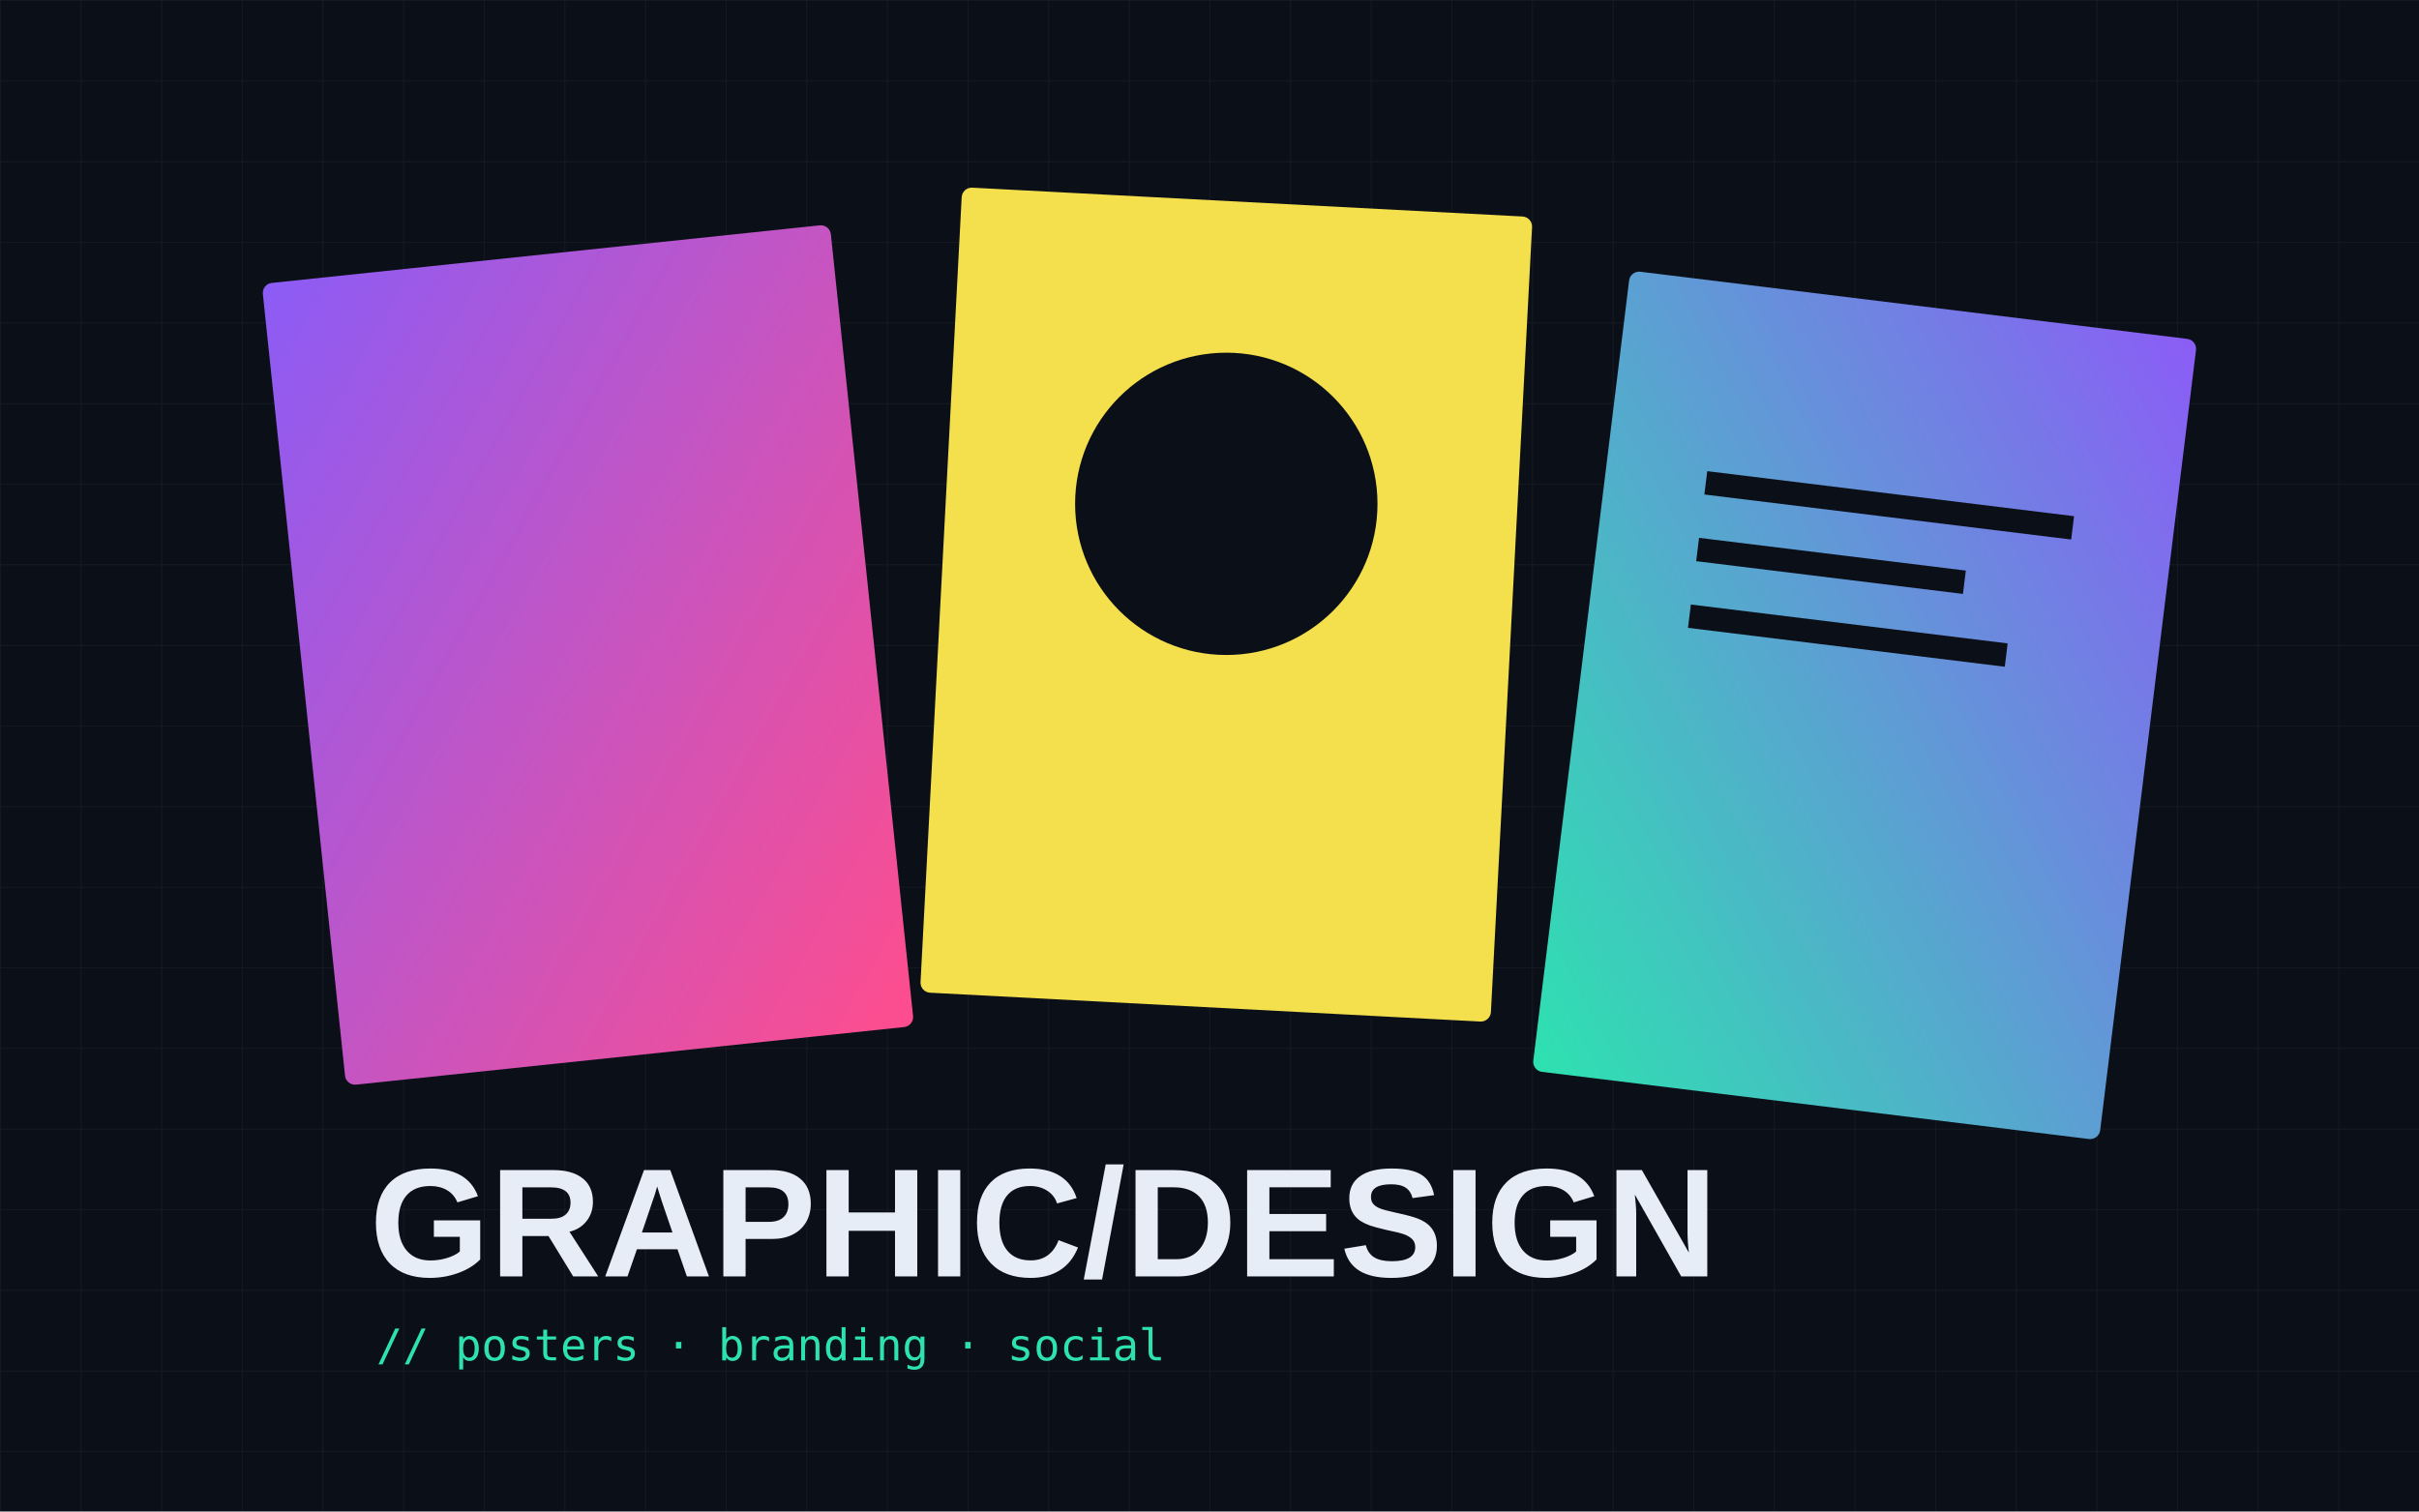
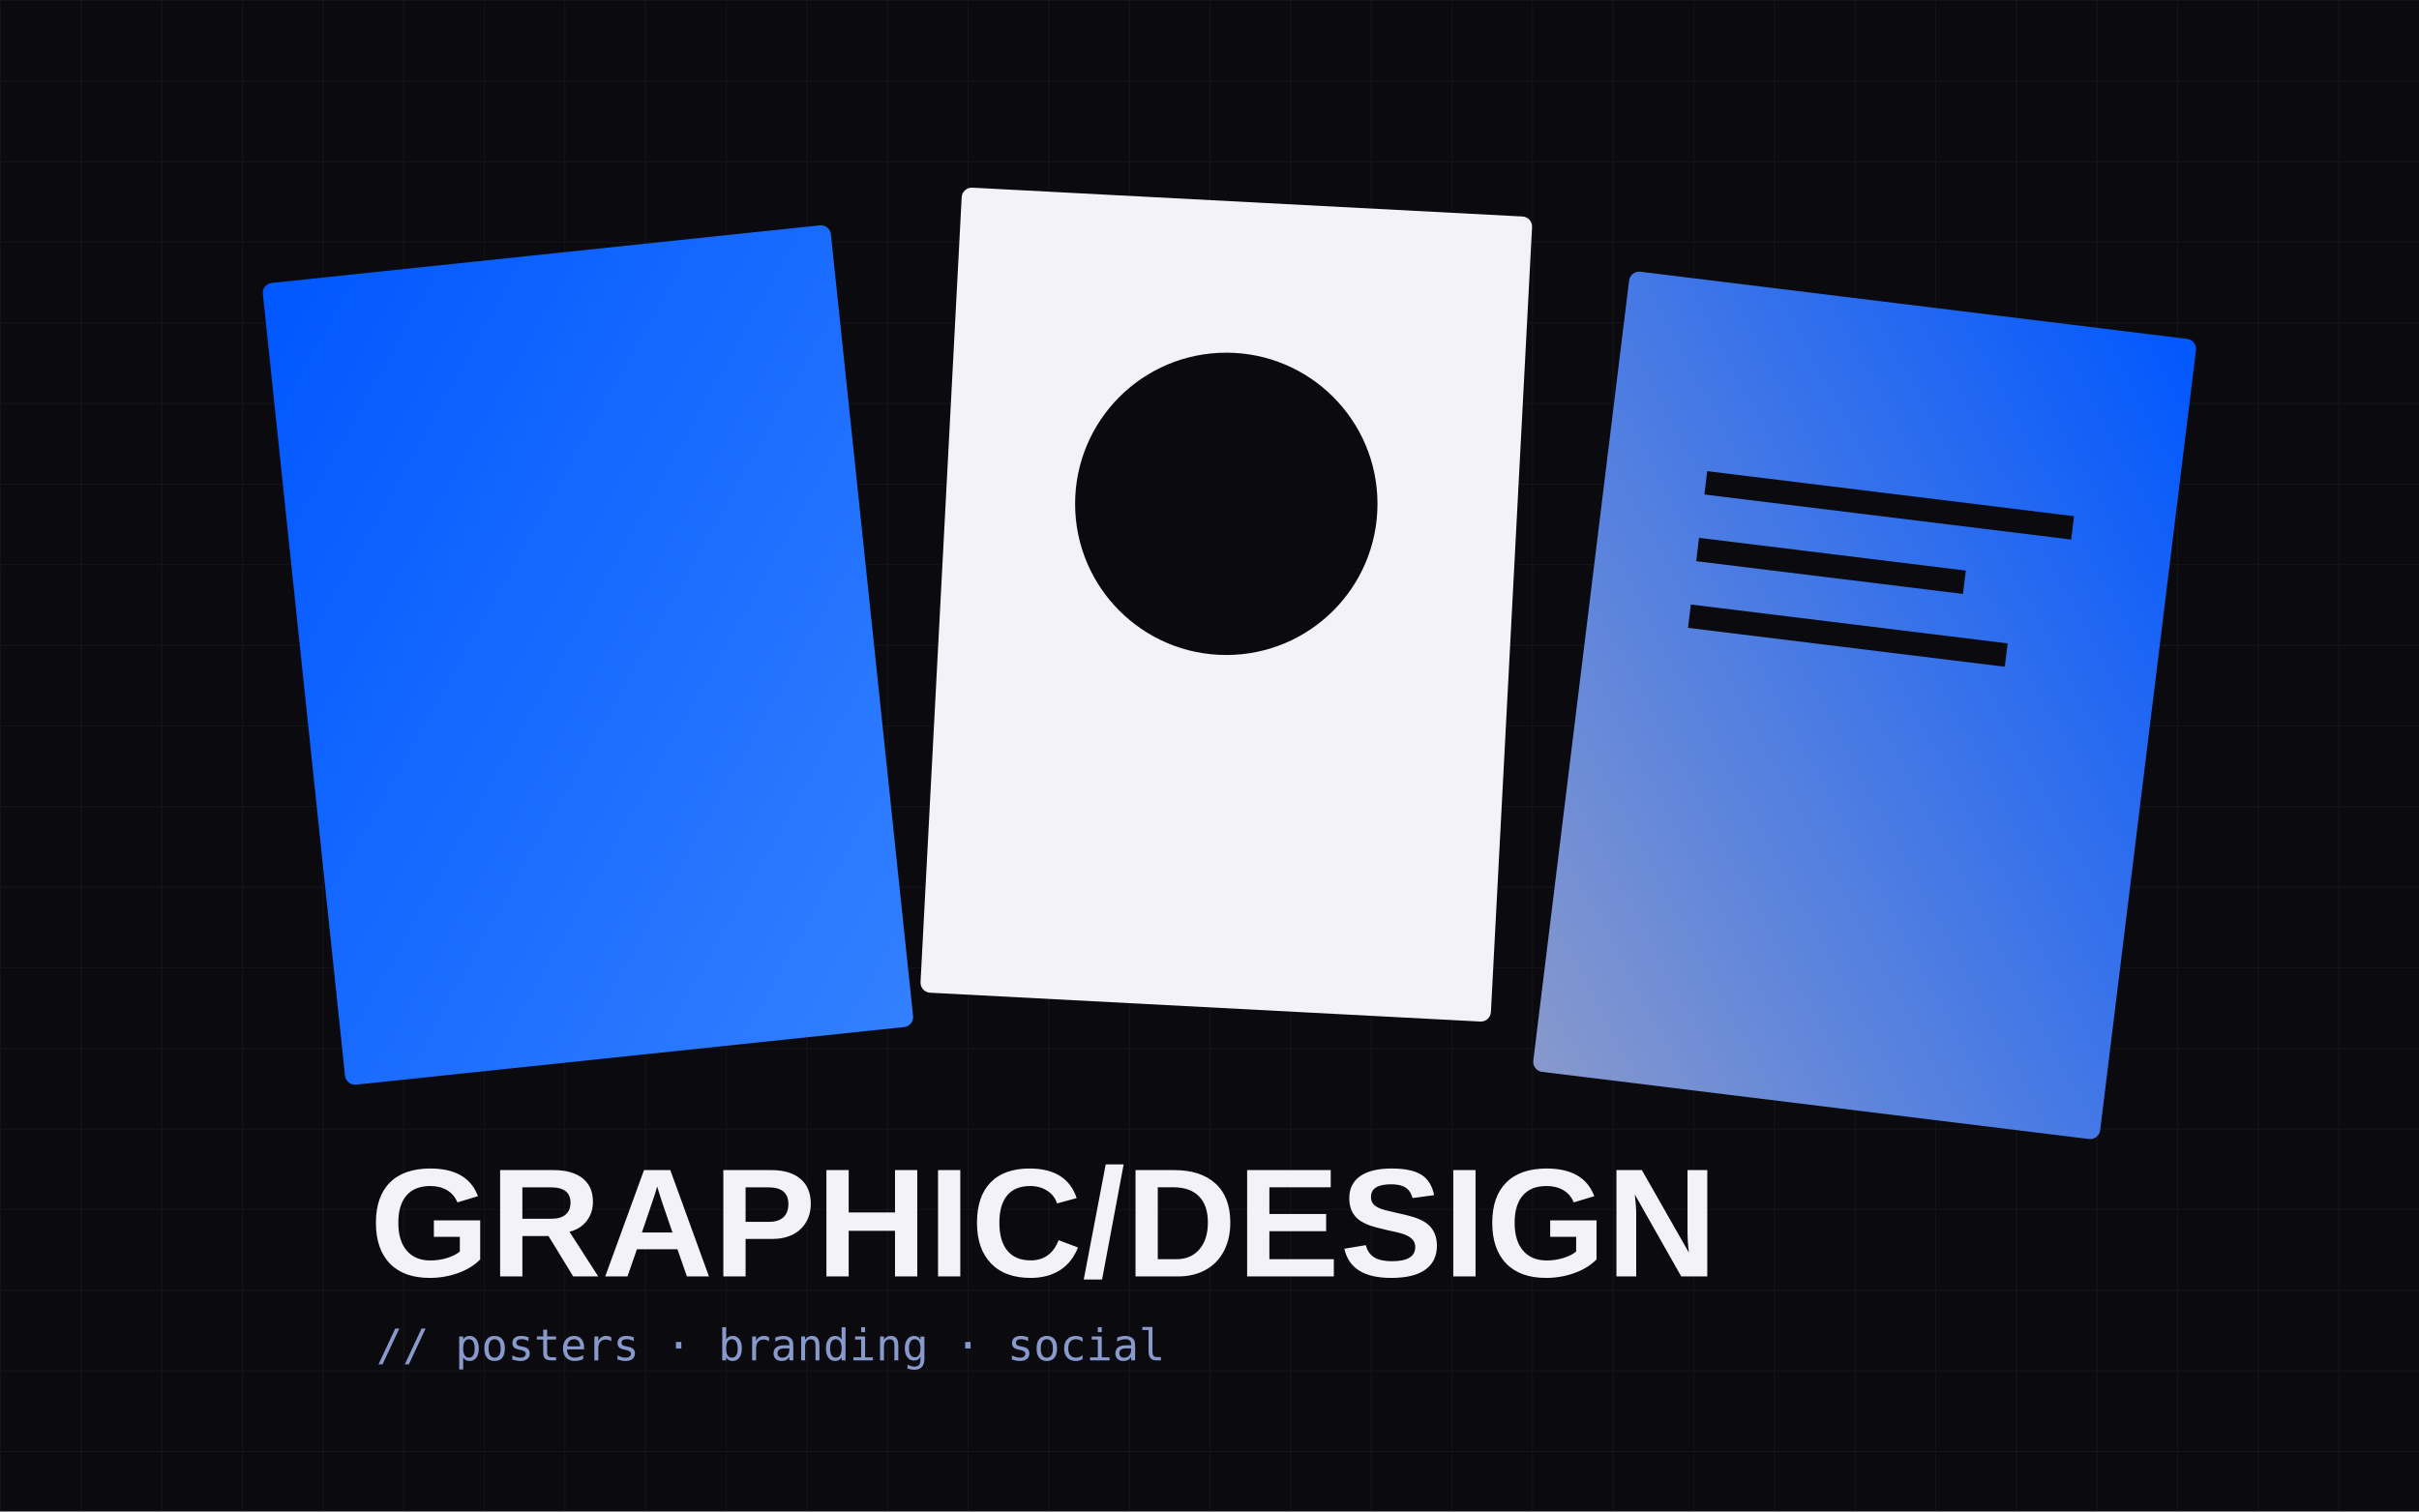
<svg xmlns="http://www.w3.org/2000/svg" viewBox="0 0 1440 900" role="img" aria-label="Diseño gráfico">
  <defs>
    <linearGradient id="a" x1="0" y1="0" x2="1" y2="1">
-       <stop offset="0" stop-color="#8b5cf6" />
-       <stop offset="1" stop-color="#ff4d8d" />
+       <stop offset="0" stop-color="#0057ff" />
+       <stop offset="1" stop-color="#3380ff" />
    </linearGradient>
    <linearGradient id="b" x1="0" y1="1" x2="1" y2="0">
-       <stop offset="0" stop-color="#2de2b0" />
-       <stop offset="1" stop-color="#8b5cf6" />
+       <stop offset="0" stop-color="#8899cc" />
+       <stop offset="1" stop-color="#0057ff" />
    </linearGradient>
    <pattern id="grid" width="48" height="48" patternUnits="userSpaceOnUse">
-       <path d="M48 0H0v48" fill="none" stroke="#e6edf6" stroke-opacity=".05" />
+       <path d="M48 0H0v48" fill="none" stroke="#f2f2f8" stroke-opacity=".05" />
    </pattern>
  </defs>
-   <rect width="1440" height="900" fill="#0b0f18" />
+   <rect width="1440" height="900" fill="#0a0a0f" />
  <rect width="1440" height="900" fill="url(#grid)" />
  <rect x="180" y="150" width="340" height="480" rx="6" fill="url(#a)" transform="rotate(-6 350 390)" />
-   <rect x="560" y="120" width="340" height="480" rx="6" fill="#f4e04d" transform="rotate(3 730 360)" />
-   <circle cx="730" cy="300" r="90" fill="#0b0f18" />
+   <rect x="560" y="120" width="340" height="480" rx="6" fill="#f2f2f8" transform="rotate(3 730 360)" />
+   <circle cx="730" cy="300" r="90" fill="#0a0a0f" />
  <rect x="940" y="180" width="340" height="480" rx="6" fill="url(#b)" transform="rotate(7 1110 420)" />
-   <path d="M1000 300h220M1000 340h160M1000 380h190" stroke="#0b0f18" stroke-width="14" transform="rotate(7 1110 420)" />
-   <text x="220" y="760" font-family="Space Grotesk, Arial, sans-serif" font-size="92" font-weight="700" fill="#e6edf6">GRAPHIC/DESIGN</text>
-   <text x="224" y="810" font-family="JetBrains Mono, monospace" font-size="26" fill="#2de2b0">// posters · branding · social</text>
+   <path d="M1000 300h220M1000 340h160M1000 380h190" stroke="#0a0a0f" stroke-width="14" transform="rotate(7 1110 420)" />
+   <text x="220" y="760" font-family="Space Grotesk, Arial, sans-serif" font-size="92" font-weight="700" fill="#f2f2f8">GRAPHIC/DESIGN</text>
+   <text x="224" y="810" font-family="JetBrains Mono, monospace" font-size="26" fill="#8899cc">// posters · branding · social</text>
</svg>
